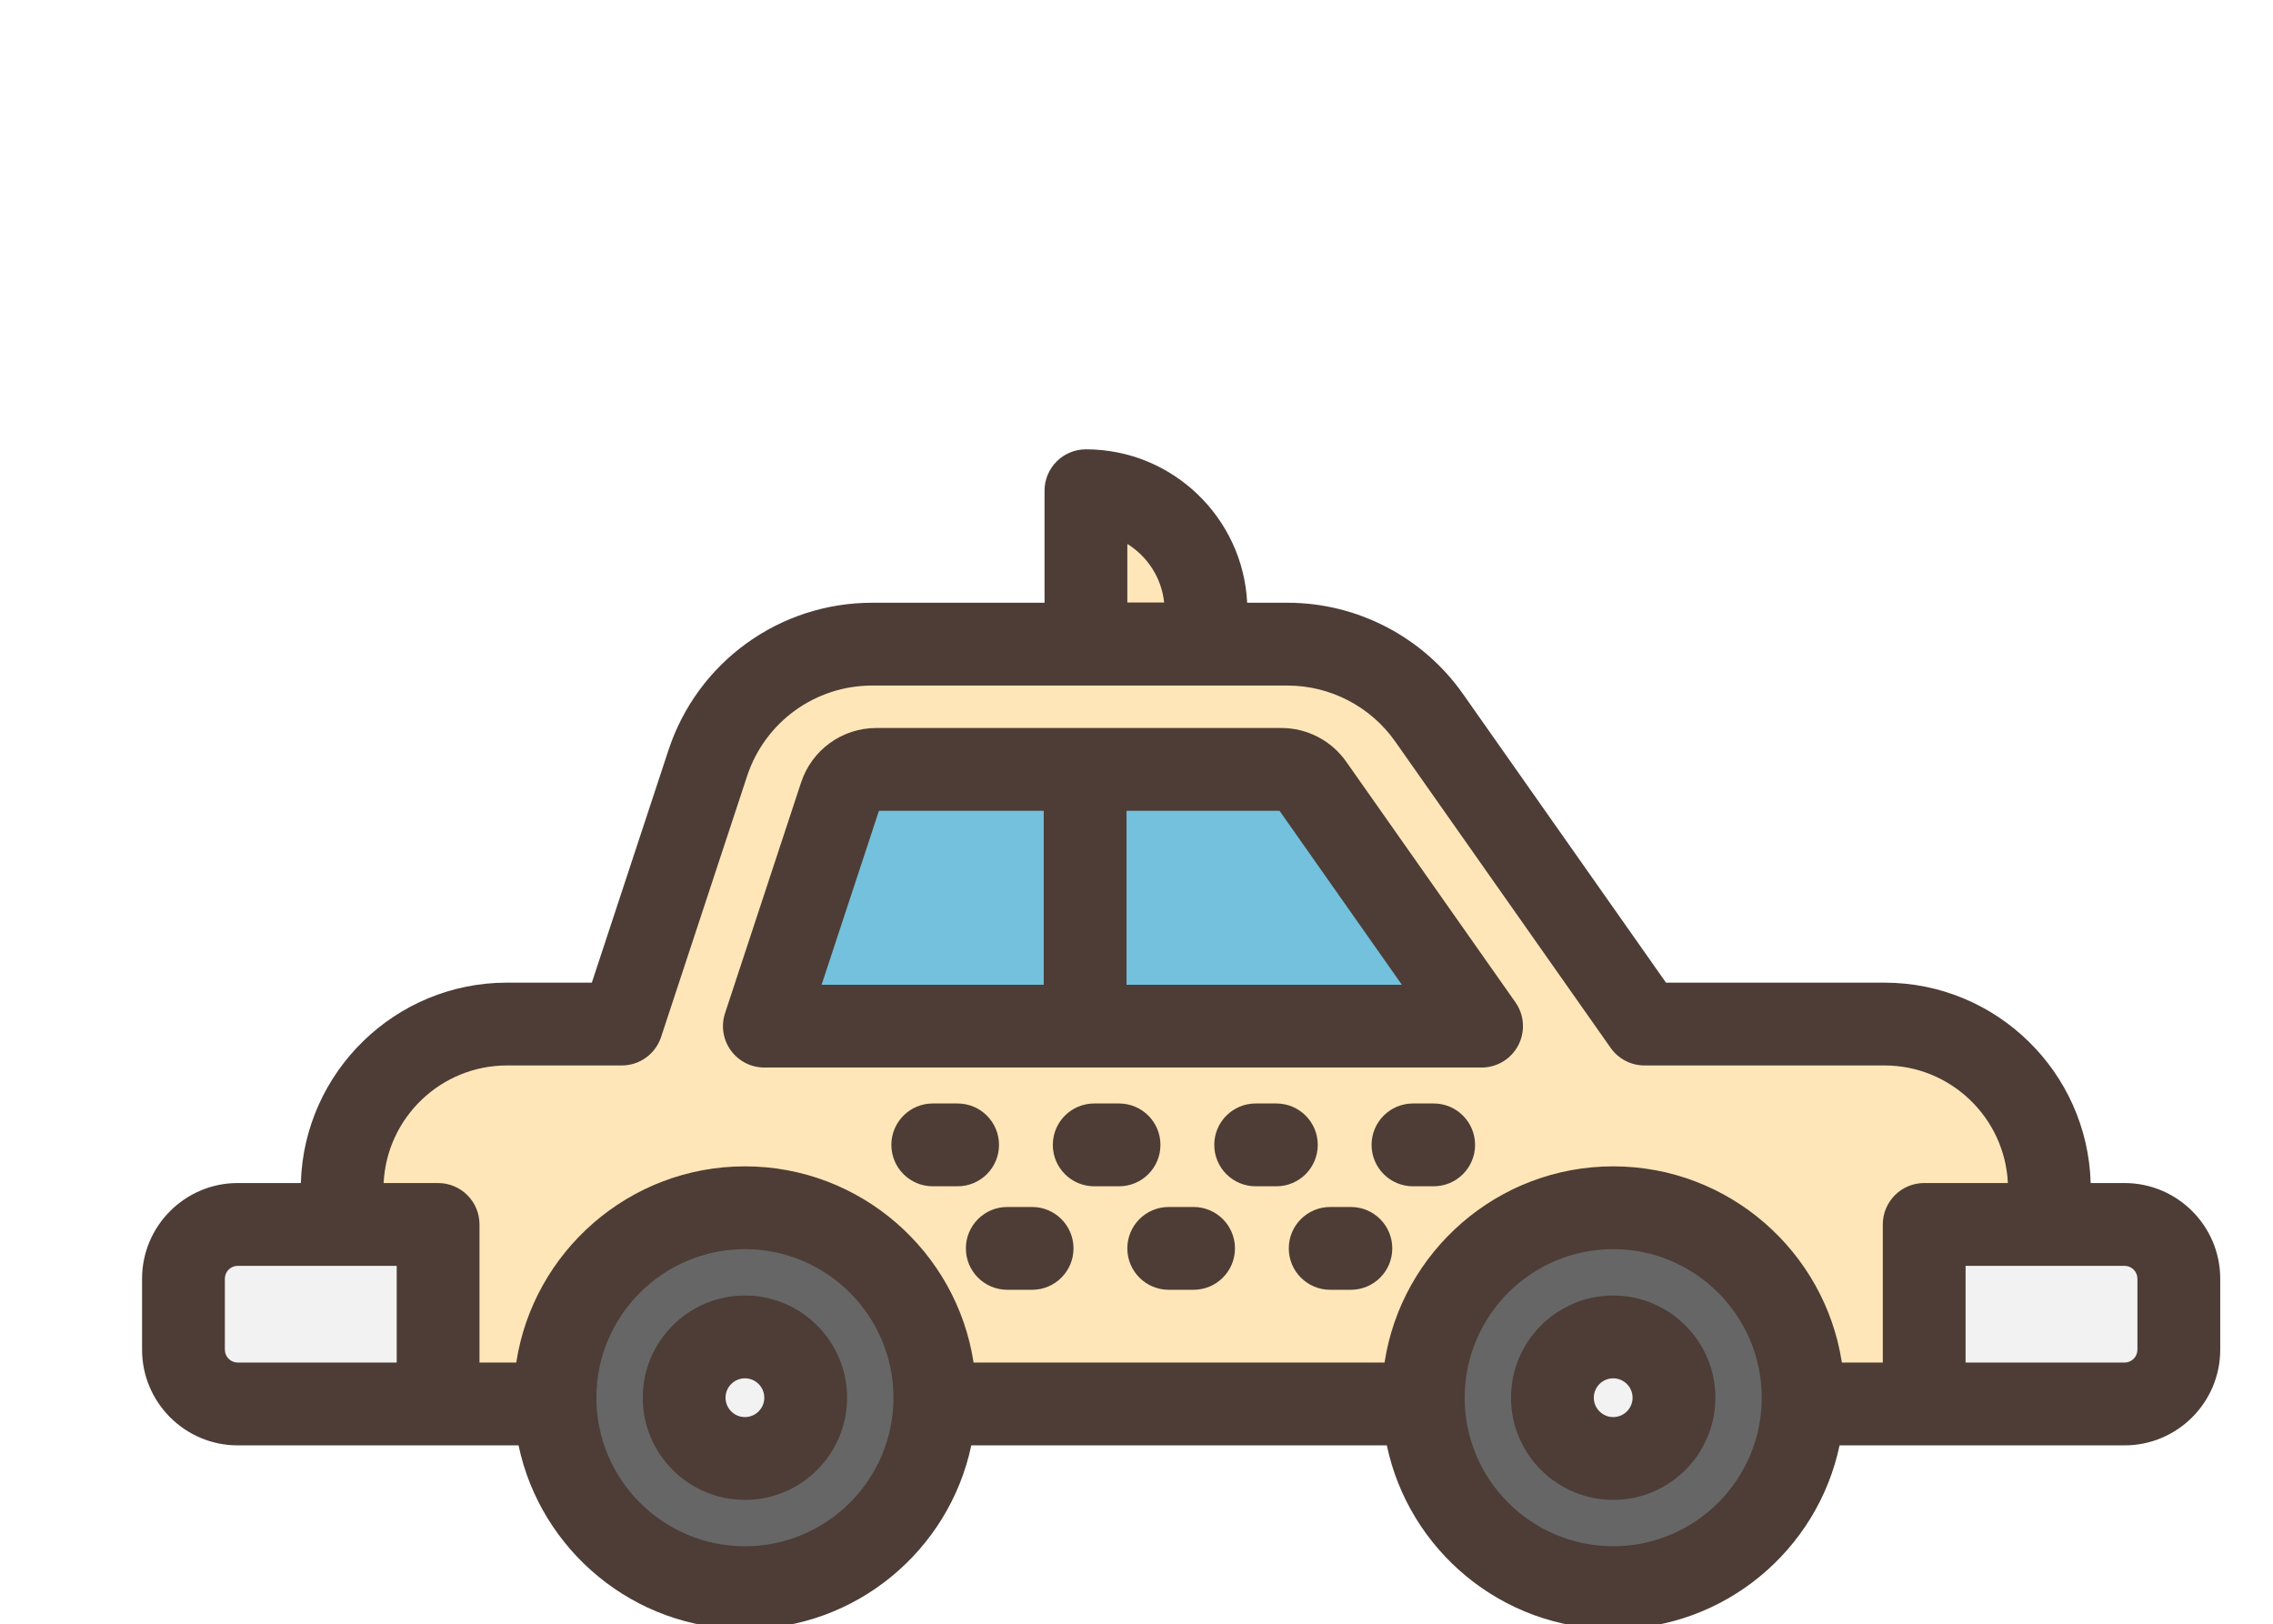
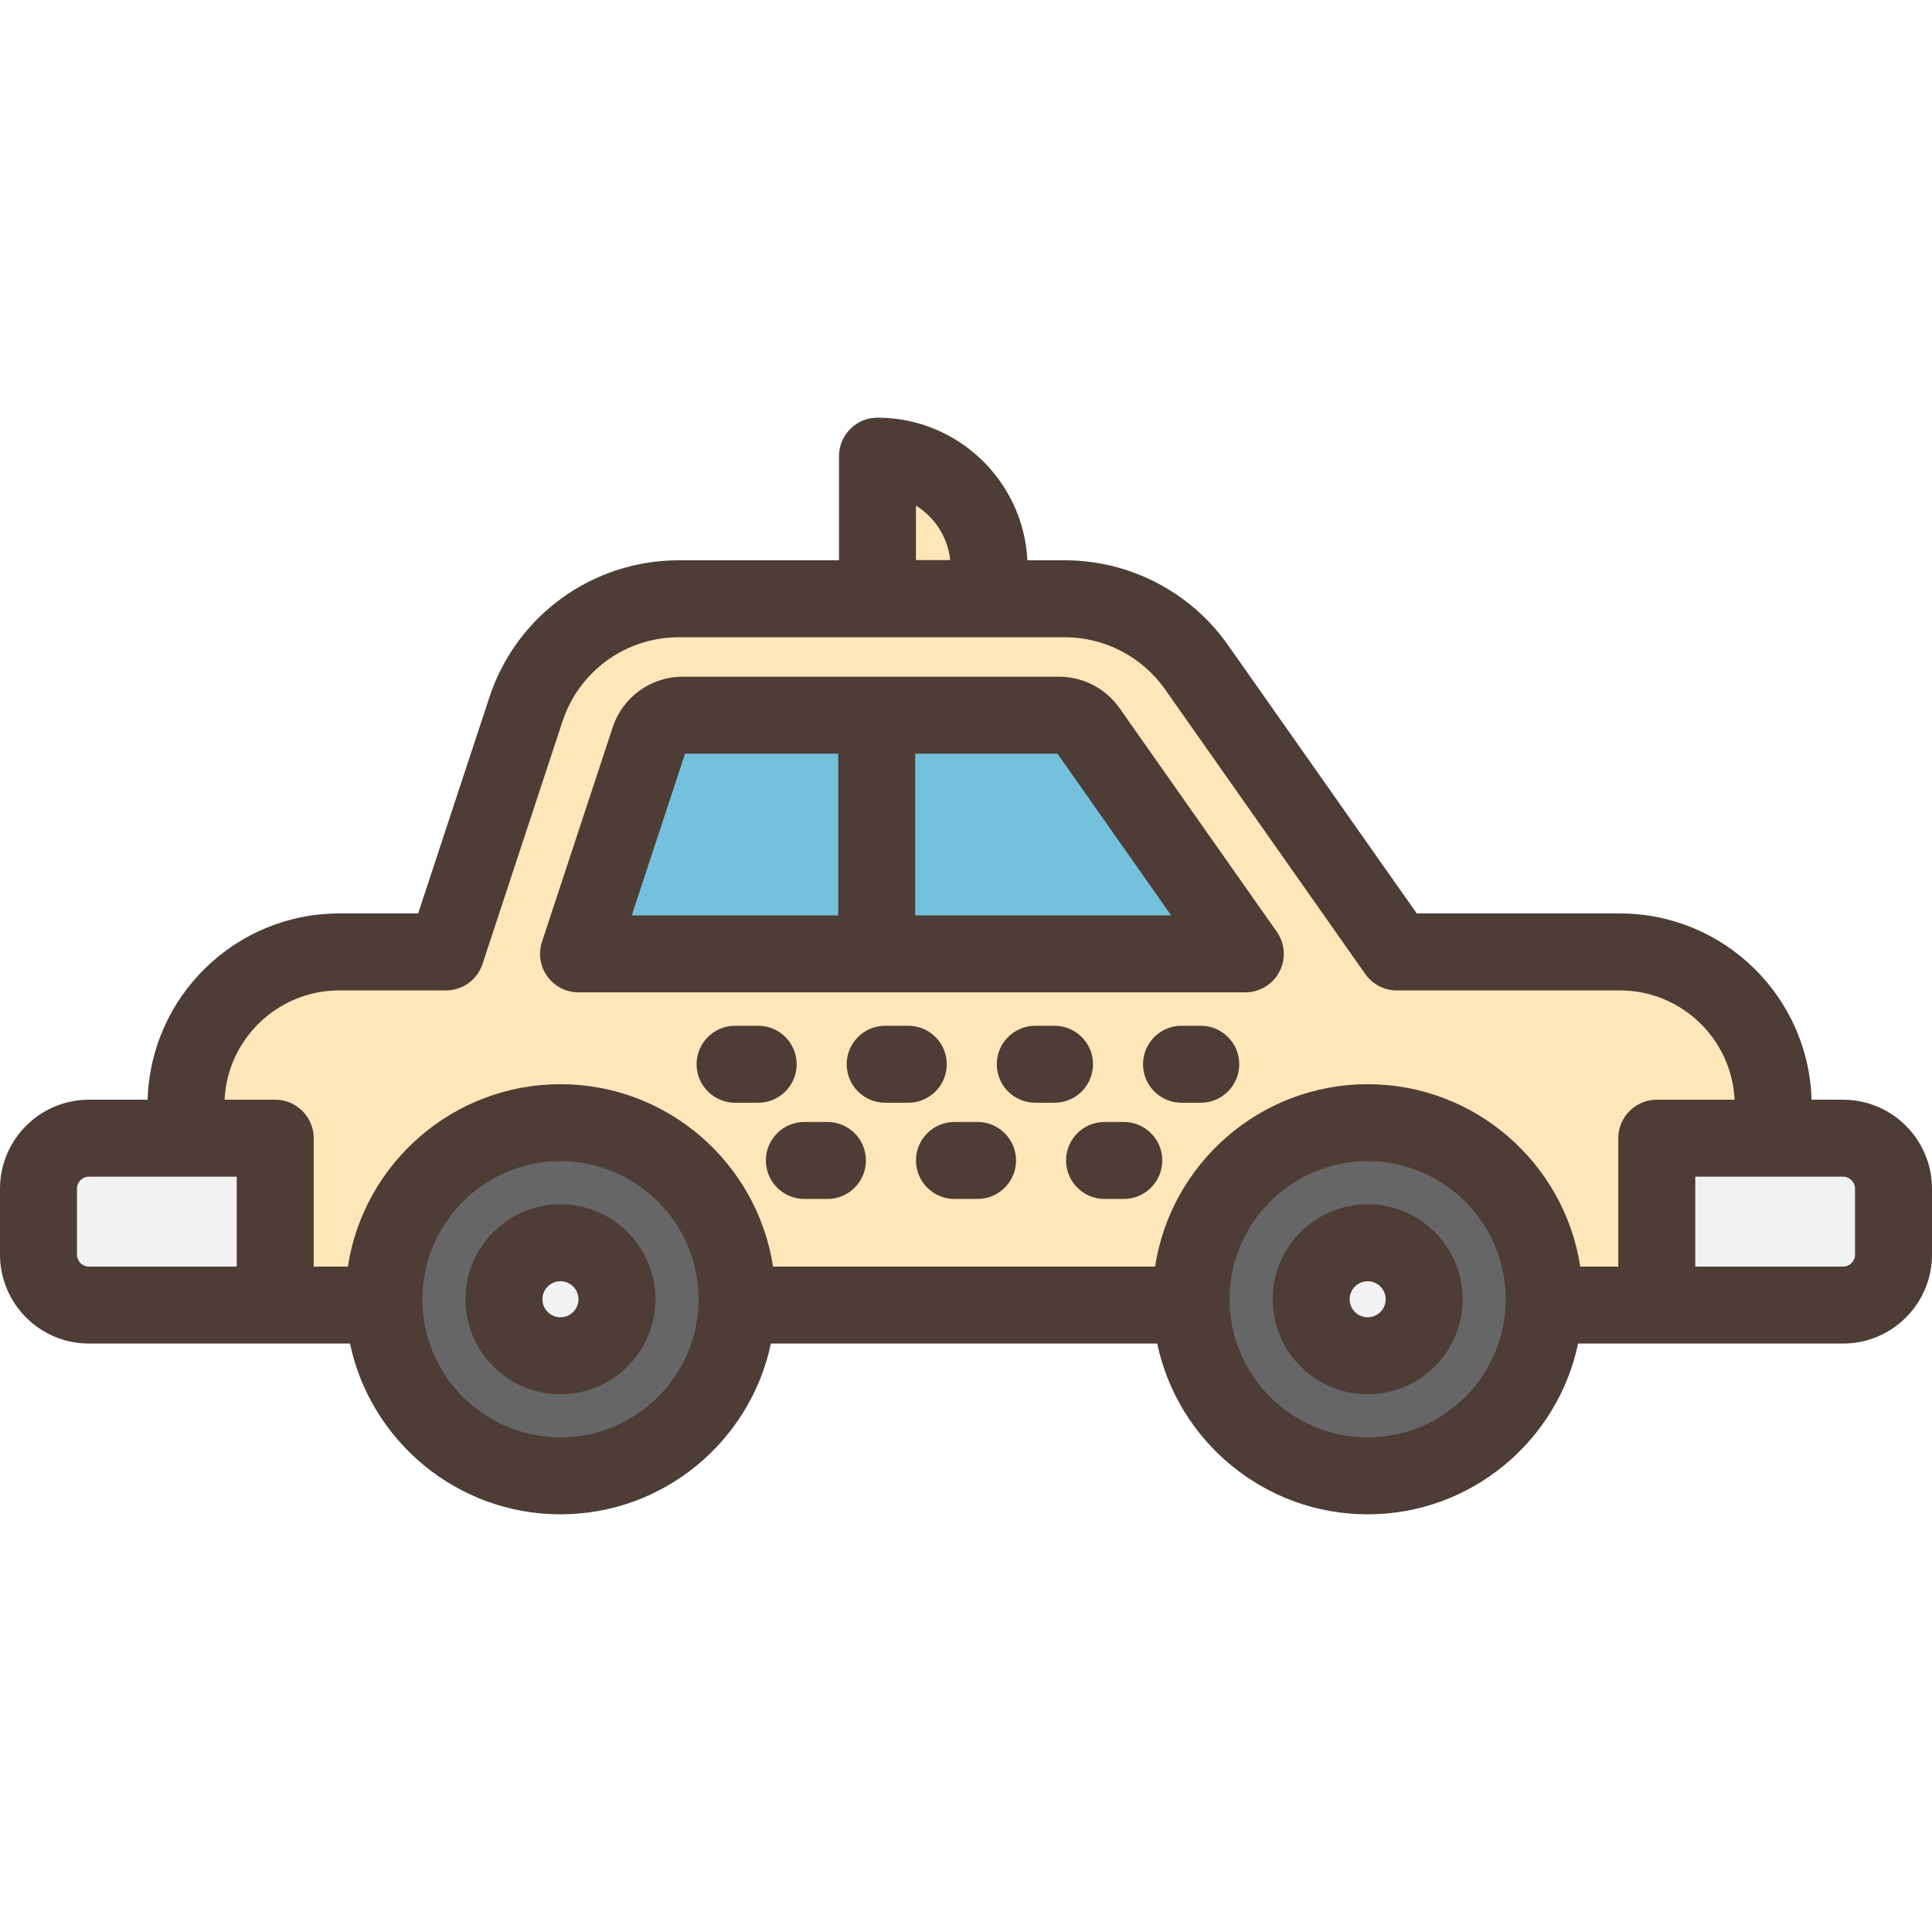
- <svg xmlns="http://www.w3.org/2000/svg" height="500px" width="700px" version="1.1" id="Layer_1" viewBox="0 0 490 400" xml:space="preserve">
+ <svg xmlns="http://www.w3.org/2000/svg" height="800px" width="800px" version="1.1" id="Layer_1" viewBox="0 0 512 512" xml:space="preserve">
  <path style="fill:#FFE6B8;" d="M429.295,252.27h-59.136l-53.076-75.467c-7.99-11.362-21.011-18.122-34.901-18.122H179.901  c-18.418,0-34.756,11.818-40.522,29.308l-21.192,64.28H89.904c-22.436,0-40.624,18.188-40.624,40.624v52.965h420.639v-52.965  C469.919,270.458,451.731,252.27,429.295,252.27z" />
  <path style="fill:#73C1DD;" d="M330.017,252.784l-41.693-59.283c-1.749-2.487-4.6-3.967-7.64-3.967h-99.76  c-4.032,0-7.609,2.587-8.87,6.416l-18.737,56.834H330.017z" />
  <g>
    <circle style="fill:#666666;" cx="148.531" cy="344.315" r="46.795" />
    <circle style="fill:#666666;" cx="362.449" cy="344.315" r="46.795" />
  </g>
  <g>
    <circle style="fill:#F2F2F2;" cx="148.531" cy="344.315" r="14.974" />
    <circle style="fill:#F2F2F2;" cx="362.449" cy="344.315" r="14.974" />
    <path style="fill:#F2F2F2;" d="M23.569,345.86h49.365v-44.224H23.569c-7.384,0-13.37,5.986-13.37,13.37v17.483   C10.199,339.874,16.185,345.86,23.569,345.86z" />
    <path style="fill:#F2F2F2;" d="M488.431,345.86h-49.365v-44.224h49.366c7.384,0,13.37,5.986,13.37,13.37v17.483   C501.801,339.874,495.815,345.86,488.431,345.86z" />
  </g>
  <path style="fill:#FFE6B8;" d="M232.542,120.888L232.542,120.888v37.737h29.578v-8.159  C262.12,134.131,248.877,120.888,232.542,120.888z" />
  <g>
    <path style="fill:#4D3D36;" d="M153.315,262.983h176.7c3.806,0,7.297-2.12,9.052-5.499c1.754-3.379,1.481-7.454-0.709-10.567   l-41.693-59.283c-3.654-5.197-9.629-8.299-15.982-8.299h-99.76c-8.453,0-15.911,5.394-18.556,13.422l-18.737,56.834   c-1.025,3.108-0.496,6.519,1.423,9.17C146.969,261.414,150.044,262.983,153.315,262.983z M310.374,242.585h-67.829v-42.852h37.692   L310.374,242.585z M181.545,199.734h40.602v42.852h-54.729L181.545,199.734z" />
    <path style="fill:#4D3D36;" d="M148.526,319.143c-13.88,0-25.174,11.293-25.174,25.174c0,13.88,11.293,25.174,25.174,25.174   c13.881,0,25.174-11.293,25.174-25.174S162.407,319.143,148.526,319.143z M148.526,349.092c-2.633,0-4.775-2.142-4.775-4.775   c0-2.633,2.142-4.775,4.775-4.775c2.633,0,4.775,2.143,4.775,4.775S151.159,349.092,148.526,349.092z" />
    <path style="fill:#4D3D36;" d="M362.445,319.143c-13.88,0-25.174,11.293-25.174,25.174c0,13.88,11.293,25.174,25.174,25.174   s25.174-11.293,25.174-25.174S376.326,319.143,362.445,319.143z M362.445,349.092c-2.632,0-4.775-2.142-4.775-4.775   c0-2.633,2.143-4.775,4.775-4.775s4.775,2.143,4.775,4.775S365.077,349.092,362.445,349.092z" />
    <path style="fill:#4D3D36;" d="M488.432,356.058c12.996,0,23.568-10.574,23.568-23.569v-17.483   c0-12.996-10.572-23.569-23.568-23.569h-8.351c-0.776-27.351-23.251-49.365-50.786-49.365h-53.841l-50.029-71.135   c-9.887-14.061-26.054-22.455-43.243-22.455h-9.914c-1.037-21.014-18.458-37.792-39.727-37.792   c-5.633,0-10.199,4.566-10.199,10.199v27.593h-42.442c-22.871,0-43.049,14.594-50.209,36.314L110.81,242.07H89.904   c-27.535,0-50.01,22.015-50.786,49.365H23.569C10.574,291.437,0,302.01,0,315.006v17.483c0,12.996,10.574,23.569,23.569,23.569   h69.185c5.428,25.811,28.369,45.252,55.771,45.252s50.343-19.441,55.771-45.252h102.376c5.428,25.811,28.37,45.252,55.771,45.252   c27.401,0,50.343-19.441,55.771-45.252h70.216V356.058z M242.741,133.994c4.96,3.082,8.433,8.342,9.073,14.432h-9.073V133.994z    M89.904,262.469h28.282c4.402,0,8.308-2.825,9.686-7.006l21.192-64.28c4.398-13.341,16.79-22.303,30.836-22.303h102.282   c10.557,0,20.485,5.156,26.558,13.79l53.076,75.467c1.91,2.716,5.023,4.333,8.343,4.333h59.136   c16.287,0,29.624,12.865,30.388,28.967h-20.618c-5.632,0-10.199,4.566-10.199,10.199v34.025h-10.083   c-4.183-27.333-27.854-48.337-56.337-48.337c-28.483,0-52.155,21.004-56.337,48.337H204.864   c-4.183-27.333-27.853-48.337-56.337-48.337s-52.155,21.004-56.337,48.337h-9.056v-34.025c0-5.633-4.566-10.199-10.199-10.199   H59.516C60.28,275.335,73.617,262.469,89.904,262.469z M23.569,335.66c-1.748,0-3.171-1.423-3.171-3.171v-17.483   c0-1.748,1.423-3.171,3.171-3.171h39.166v23.825H23.569z M148.526,380.913c-20.179,0-36.596-16.417-36.596-36.595   s16.417-36.596,36.596-36.596c20.179,0,36.596,16.417,36.596,36.596C185.122,364.497,168.705,380.913,148.526,380.913z    M362.445,380.913c-20.179,0-36.596-16.417-36.596-36.595s16.417-36.596,36.596-36.596s36.596,16.417,36.596,36.596   C399.041,364.497,382.624,380.913,362.445,380.913z M449.264,335.66v-23.825h39.167c1.748,0,3.17,1.423,3.17,3.171v17.483   c0,1.748-1.423,3.171-3.17,3.171L449.264,335.66L449.264,335.66z" />
    <path style="fill:#4D3D36;" d="M297.817,297.334h-5.1c-5.632,0-10.199,4.566-10.199,10.199s4.567,10.199,10.199,10.199h5.1   c5.632,0,10.199-4.566,10.199-10.199S303.449,297.334,297.817,297.334z" />
    <path style="fill:#4D3D36;" d="M259.06,297.334h-6.12c-5.633,0-10.199,4.566-10.199,10.199s4.566,10.199,10.199,10.199h6.12   c5.632,0,10.199-4.566,10.199-10.199S264.692,297.334,259.06,297.334z" />
    <path style="fill:#4D3D36;" d="M289.657,282.036c0-5.633-4.567-10.199-10.199-10.199h-5.1c-5.632,0-10.199,4.566-10.199,10.199   s4.567,10.199,10.199,10.199h5.1C285.09,292.235,289.657,287.669,289.657,282.036z" />
    <path style="fill:#4D3D36;" d="M250.9,282.036c0-5.633-4.566-10.199-10.199-10.199h-6.12c-5.633,0-10.199,4.566-10.199,10.199   s4.566,10.199,10.199,10.199h6.12C246.334,292.235,250.9,287.669,250.9,282.036z" />
    <path style="fill:#4D3D36;" d="M318.215,271.836h-5.1c-5.632,0-10.199,4.566-10.199,10.199s4.567,10.199,10.199,10.199h5.1   c5.632,0,10.199-4.566,10.199-10.199S323.847,271.836,318.215,271.836z" />
    <path style="fill:#4D3D36;" d="M211.124,282.036c0-5.633-4.566-10.199-10.199-10.199h-6.12c-5.633,0-10.199,4.566-10.199,10.199   s4.566,10.199,10.199,10.199h6.12C206.557,292.235,211.124,287.669,211.124,282.036z" />
    <path style="fill:#4D3D36;" d="M219.283,297.334h-6.12c-5.633,0-10.199,4.566-10.199,10.199s4.566,10.199,10.199,10.199h6.12   c5.633,0,10.199-4.566,10.199-10.199S224.916,297.334,219.283,297.334z" />
  </g>
</svg>
